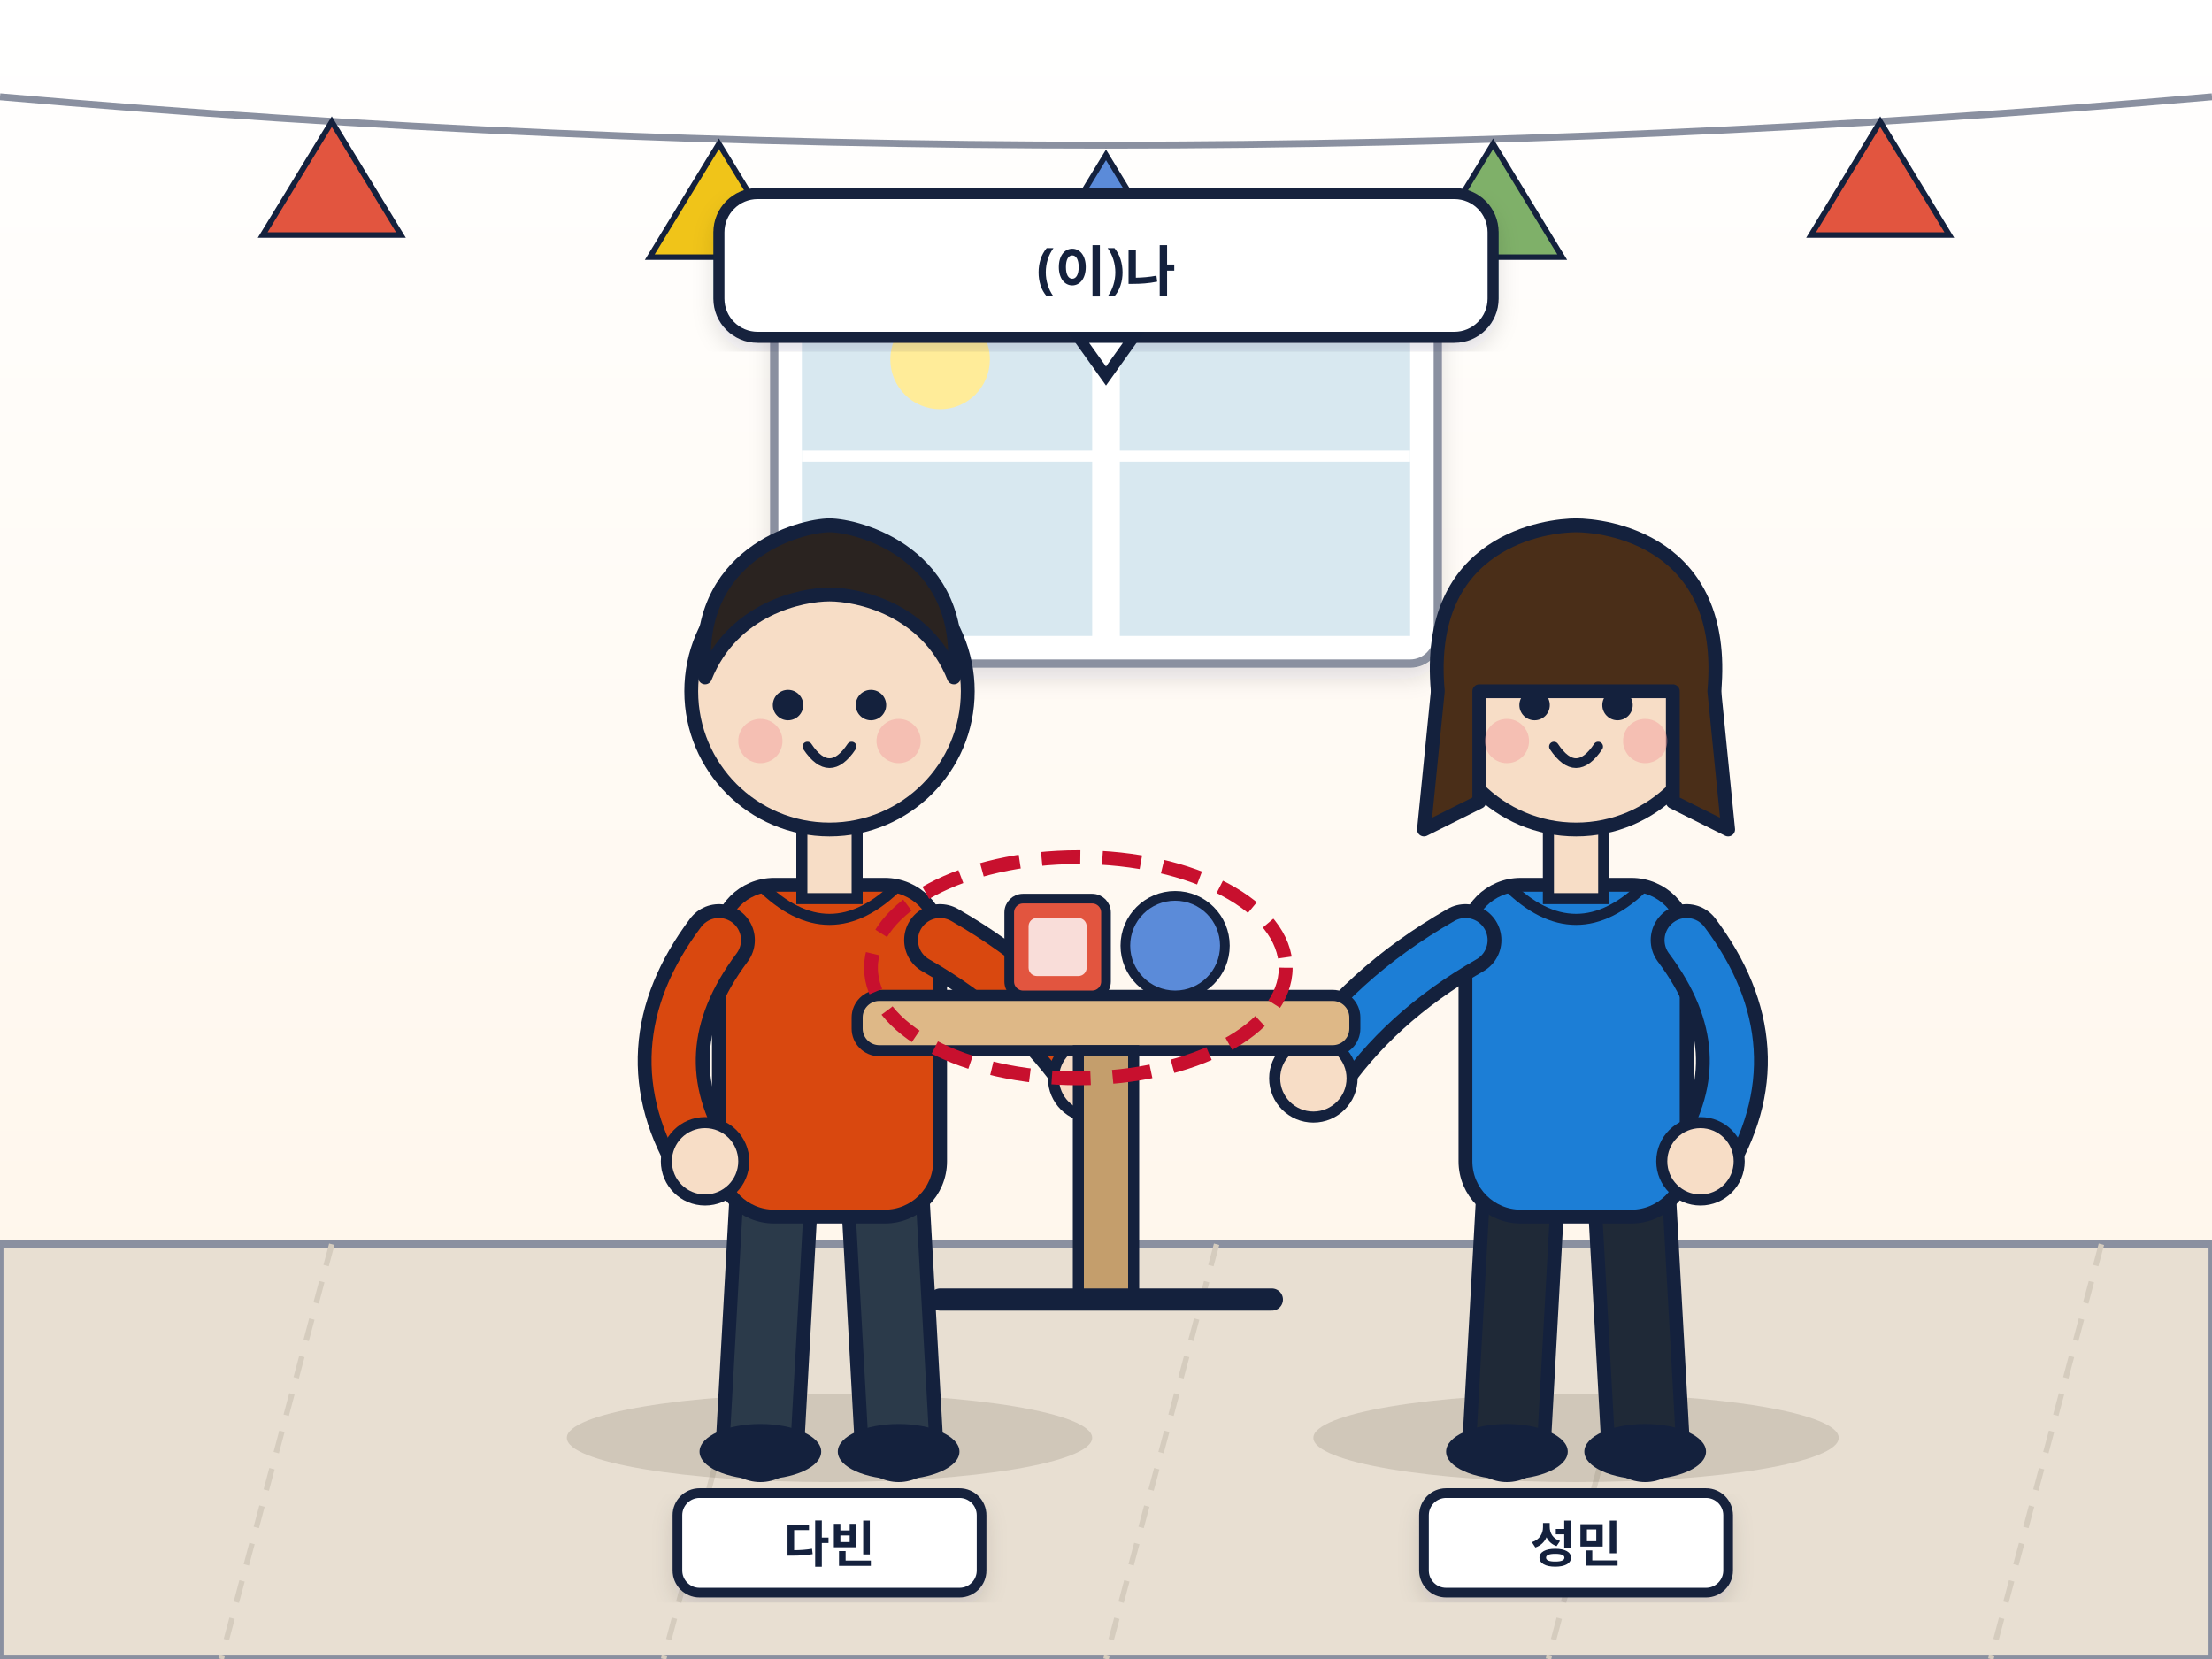
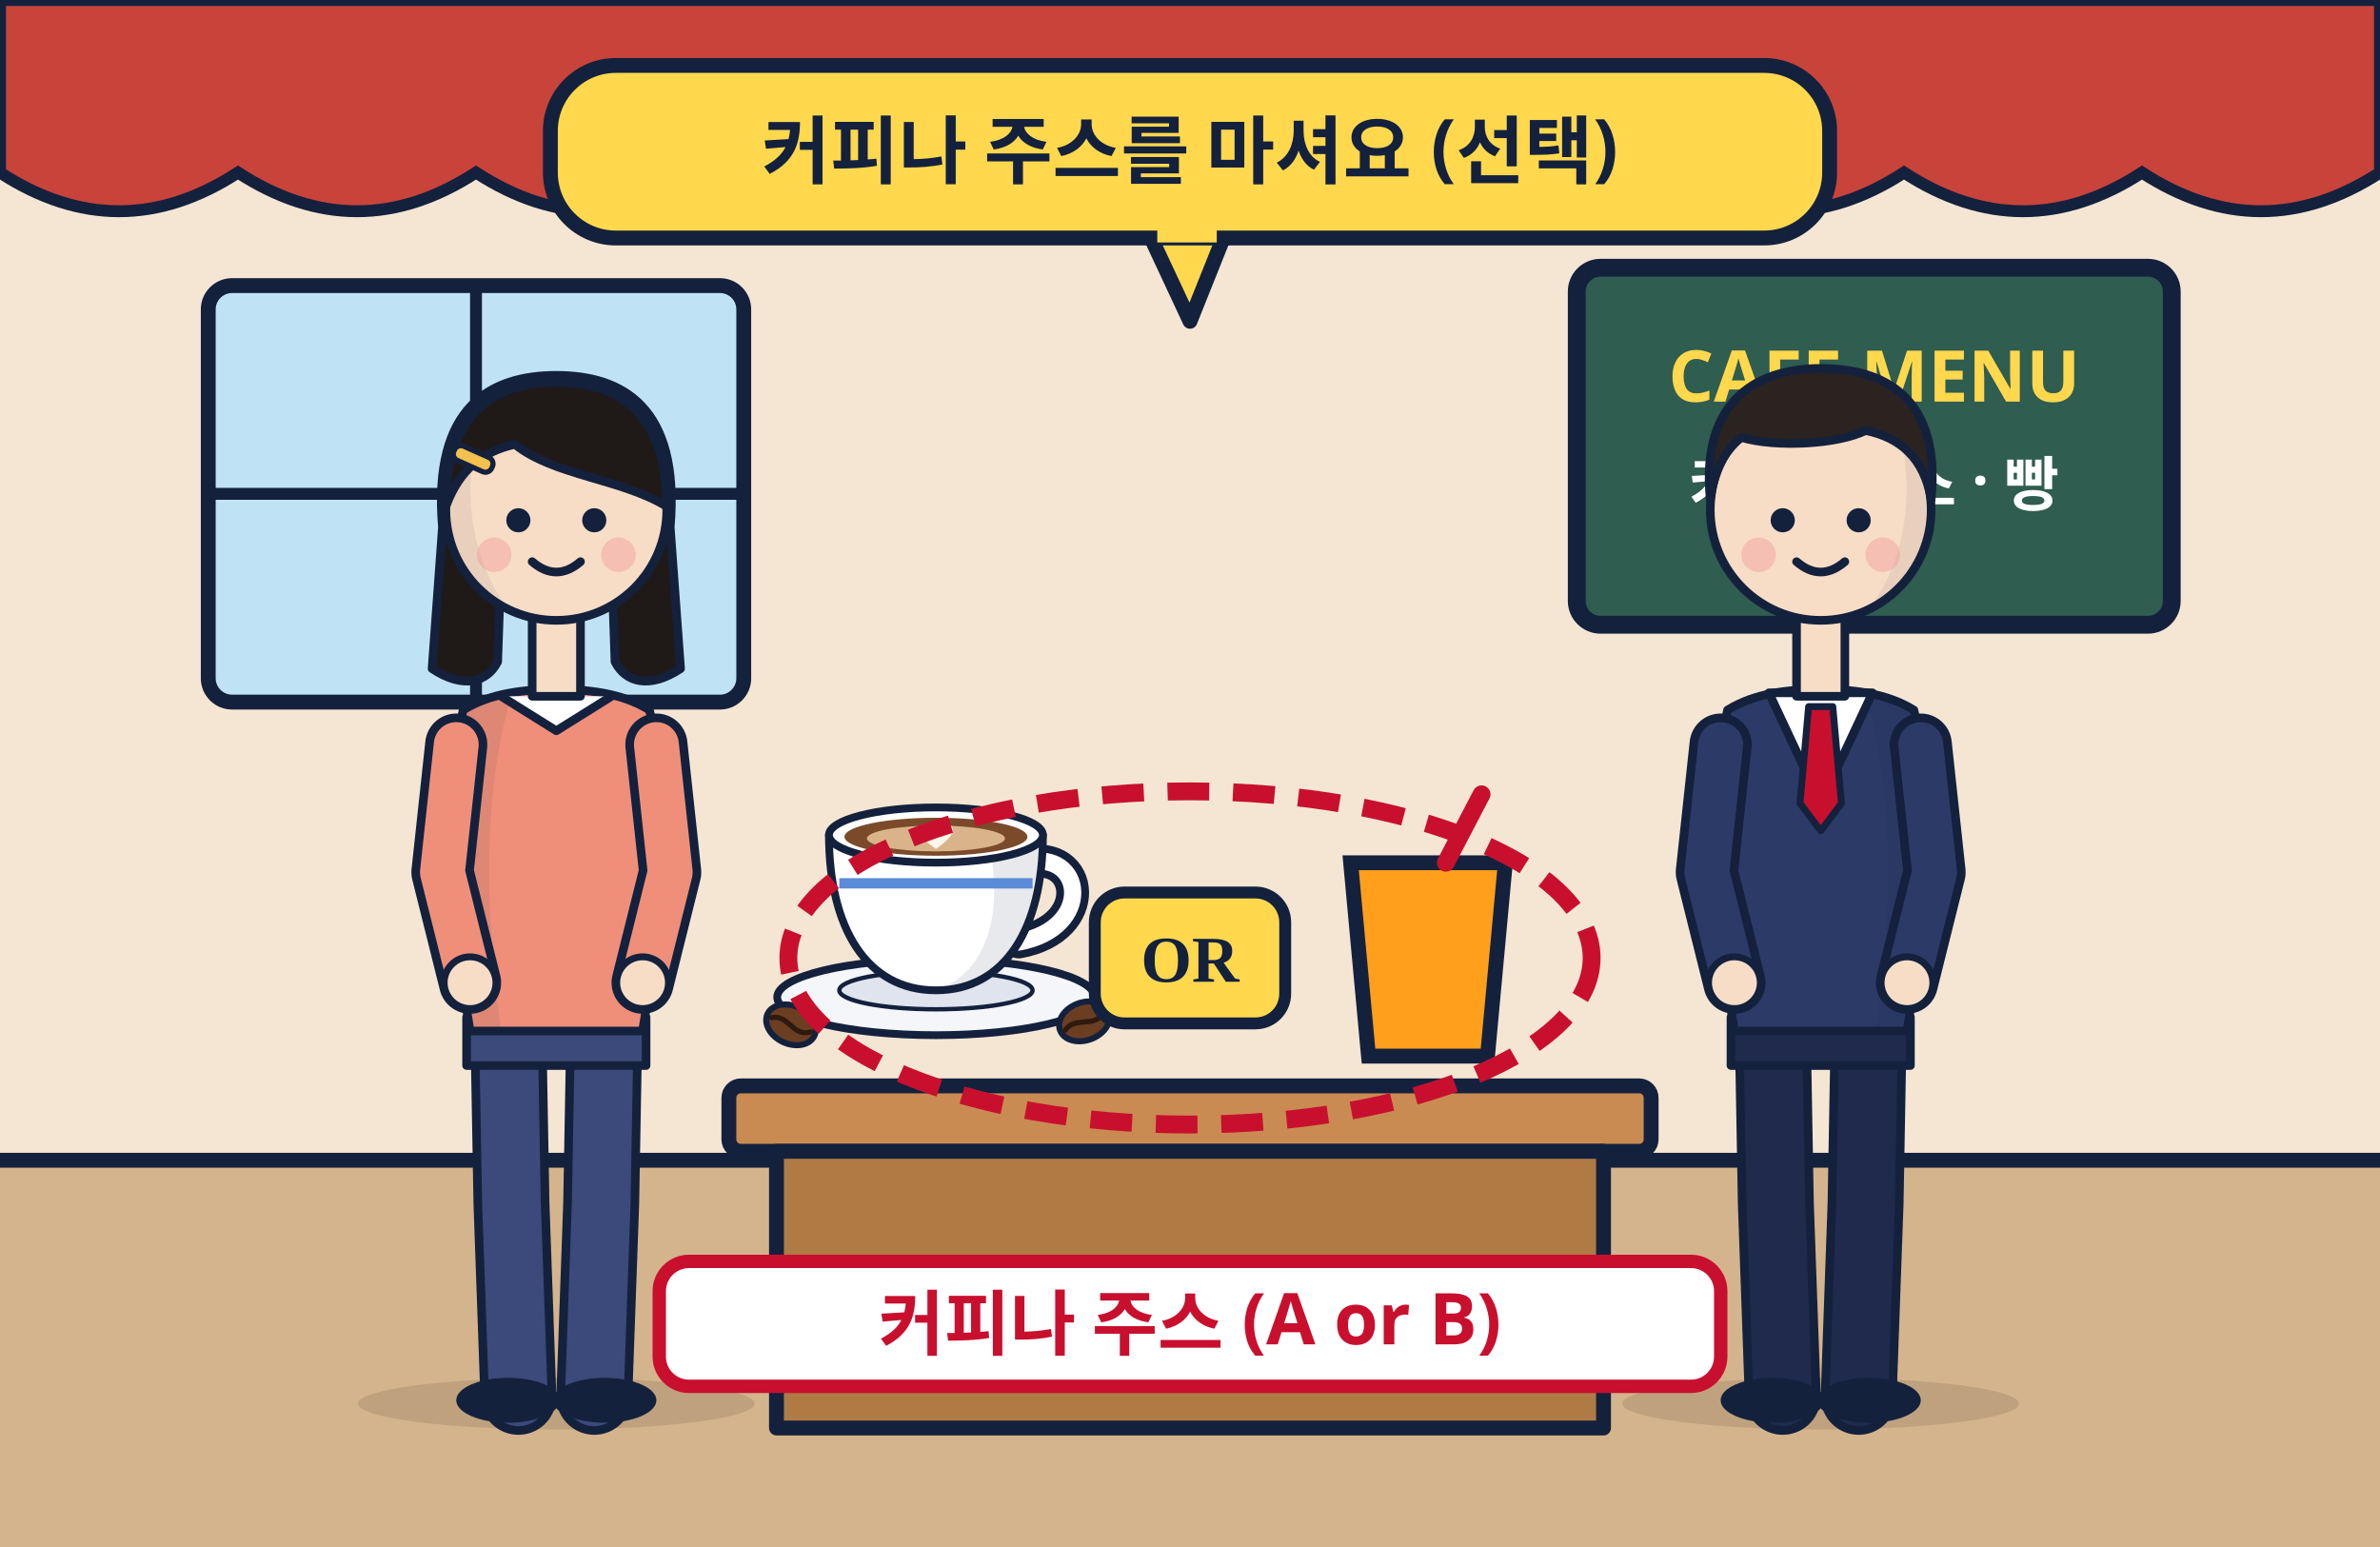
- <svg xmlns="http://www.w3.org/2000/svg" viewBox="0 0 800 600">
-   <defs>
-     <linearGradient id="bgGrad18" x1="0" y1="0" x2="0" y2="1">
-       <stop offset="0%" stop-color="#ffffff" />
-       <stop offset="100%" stop-color="#fff4e6" />
-     </linearGradient>
-     <filter id="shadow18" x="-10%" y="-10%" width="120%" height="120%">
-       <feDropShadow dx="0" dy="4" stdDeviation="4" flood-color="#14213d" flood-opacity="0.12" />
-     </filter>
-   </defs>
-   <g class="bg" data-bg="dessert_cafe">
-     <rect width="800" height="600" fill="url(#bgGrad18)" />
-     <path d="M0 450 L800 450 L800 600 L0 600 Z" fill="#e8dfd2" stroke="#8a90a0" stroke-width="2.5" />
-     <path d="M0 450 L800 450" stroke="#8a90a0" stroke-width="3" />
-     <path d="M120 450 L80 600 M280 450 L240 600 M440 450 L400 600 M600 450 L560 600 M760 450 L720 600" stroke="#d5ccbe" stroke-width="2" stroke-dasharray="8 6" />
-     <path d="M0 35 Q400 70 800 35" fill="none" stroke="#8a90a0" stroke-width="2.5" />
-     <polygon points="120,44 145,85 95,85" fill="#e2553f" stroke="#14213d" stroke-width="2" />
-     <polygon points="260,52 285,93 235,93" fill="#f0c419" stroke="#14213d" stroke-width="2" />
-     <polygon points="400,56 425,97 375,97" fill="#5b8bd9" stroke="#14213d" stroke-width="2" />
-     <polygon points="540,52 565,93 515,93" fill="#7fb069" stroke="#14213d" stroke-width="2" />
-     <polygon points="680,44 705,85 655,85" fill="#e2553f" stroke="#14213d" stroke-width="2" />
-     <rect x="280" y="90" width="240" height="150" rx="10" fill="#ffffff" stroke="#8a90a0" stroke-width="3" filter="url(#shadow18)" />
-     <rect x="290" y="100" width="105" height="130" fill="#d8e8f0" />
-     <rect x="405" y="100" width="105" height="130" fill="#d8e8f0" />
-     <path d="M290 165 H510 M400 100 V230" stroke="#ffffff" stroke-width="4" />
-     <circle cx="340" cy="130" r="18" fill="#ffec99" />
+ <svg xmlns="http://www.w3.org/2000/svg" viewBox="0 0 800 520">
+   <rect width="800" height="520" fill="#f5e6d3" />
+   <rect y="390" width="800" height="130" fill="#d4b48c" />
+   <path d="M0 390 H800" stroke="#14213d" stroke-width="5" />
+   <path d="M0 0 H800 V58 Q760 84 720 58 Q680 84 640 58 Q600 84 560 58 Q520 84 480 58 Q440 84 400 58 Q360 84 320 58 Q280 84 240 58 Q200 84 160 58 Q120 84 80 58 Q40 84 0 58 Z" fill="#c8433a" stroke="#14213d" stroke-width="4" />
+   <rect x="70" y="96" width="180" height="140" rx="8" fill="#bfe3f5" stroke="#14213d" stroke-width="5" />
+   <path d="M160 96 V236 M70 166 H250" stroke="#14213d" stroke-width="4" />
+   <rect x="530" y="90" width="200" height="120" rx="8" fill="#2f5d50" stroke="#14213d" stroke-width="6" />
+   <text x="630" y="135" font-size="24" font-weight="900" fill="#ffd84d" text-anchor="middle" font-family="'Noto Sans KR',sans-serif">CAFE MENU</text>
+   <text x="630" y="170" font-size="20" font-weight="800" fill="#fff" text-anchor="middle" font-family="'Noto Sans KR',sans-serif">커피 · 주스 · 빵</text>
+   <ellipse cx="187.0" cy="471.8" rx="66.7" ry="8.7" fill="#3a3020" opacity="0.14" />
+   <g class="fig" transform="translate(100 96) scale(0.58)">
+     <g transform="translate(300 0) scale(-1 1)">
+       <path d="M122 420 L124 532 L128 644" fill="none" stroke="#14213d" stroke-width="44" stroke-linecap="round" stroke-linejoin="round" />
+       <path d="M122 420 L124 532 L128 644" fill="none" stroke="#3b4a7a" stroke-width="34" stroke-linecap="round" stroke-linejoin="round" />
+       <ellipse cx="122" cy="646" rx="30" ry="13" fill="#14213d" />
+       <path d="M178 420 L176 532 L172 644" fill="none" stroke="#14213d" stroke-width="44" stroke-linecap="round" stroke-linejoin="round" />
+       <path d="M178 420 L176 532 L172 644" fill="none" stroke="#3b4a7a" stroke-width="34" stroke-linecap="round" stroke-linejoin="round" />
+       <ellipse cx="178" cy="646" rx="30" ry="13" fill="#14213d" />
+       <path d="M98 424 H202 V452 H98 Z" fill="#3b4a7a" stroke="#14213d" stroke-width="5" stroke-linejoin="round" />
+       <g transform="translate(150 236) scale(1) translate(-150 -236)">
+         <path d="M84 140 C78 70 112 52 150 52 C188 52 222 70 216 140 L222 222 C204 234 190 230 184 218 L182 160 L118 160 L116 218 C110 230 96 234 78 222 Z" fill="#1f1a18" stroke="#14213d" stroke-width="5" stroke-linejoin="round" stroke-linecap="round" />
+       </g>
+       <g transform="translate(150 236) scale(1) translate(-150 -236)">
+         <path d="M96 246 C112 236 132 234 150 234 C168 234 188 236 204 246 C214 290 212 360 200 432 L100 432 C88 360 86 290 96 246 Z" fill="#ef8f7a" stroke="#14213d" stroke-width="5" stroke-linejoin="round" stroke-linecap="round" />
+         <path d="M176 238 C190 240 200 243 204 246 C214 290 212 360 200 432 L182 432 C192 360 192 290 176 238 Z" fill="#14213d" opacity="0.08" />
+         <path d="M118 238 L150 258 L182 238" fill="#fff" stroke="#14213d" stroke-width="5" stroke-linejoin="round" stroke-linecap="round" />
+       </g>
+       <g transform="translate(150 236) scale(1) translate(-150 -236)">
+         <rect x="136" y="186" width="28" height="52" fill="#f7ddc6" stroke="#14213d" stroke-width="5" stroke-linejoin="round" stroke-linecap="round" />
+         <circle cx="150" cy="130" r="64" fill="#f7ddc6" stroke="#14213d" stroke-width="5" stroke-linejoin="round" stroke-linecap="round" />
+         <path d="M196 86 C222 120 214 172 176 190 C200 160 204 120 196 86 Z" fill="#14213d" opacity="0.07" />
+         <path d="M86 128 C86 70 118 56 150 56 C182 56 214 70 214 128 C206 106 192 96 174 92 C152 110 112 112 86 128 Z" fill="#1f1a18" stroke="#14213d" stroke-width="5" stroke-linejoin="round" stroke-linecap="round" />
+         <rect x="186" y="96" width="24" height="9" rx="4" fill="#f2c14e" stroke="#14213d" stroke-width="3" stroke-linejoin="round" stroke-linecap="round" transform="rotate(-24 198 100)" />
+         <circle cx="128" cy="136" r="7" fill="#14213d" />
+         <circle cx="172" cy="136" r="7" fill="#14213d" />
+         <circle cx="114" cy="156" r="10" fill="#f19c9c" opacity="0.45" />
+         <circle cx="186" cy="156" r="10" fill="#f19c9c" opacity="0.45" />
+         <path d="M136 160 Q150 172 164 160" fill="none" stroke="#14213d" stroke-width="5" stroke-linecap="round" />
+       </g>
+       <path d="M92 266 L84 340 L100 404" fill="none" stroke="#14213d" stroke-width="36" stroke-linecap="round" stroke-linejoin="round" />
+       <path d="M92 266 L84 340 L100 404" fill="none" stroke="#ef8f7a" stroke-width="26" stroke-linecap="round" stroke-linejoin="round" />
+       <circle cx="100" cy="404" r="15" fill="#f7ddc6" stroke="#14213d" stroke-width="4" />
+       <path d="M208 266 L216 340 L200 404" fill="none" stroke="#14213d" stroke-width="36" stroke-linecap="round" stroke-linejoin="round" />
+       <path d="M208 266 L216 340 L200 404" fill="none" stroke="#ef8f7a" stroke-width="26" stroke-linecap="round" stroke-linejoin="round" />
+       <circle cx="200" cy="404" r="15" fill="#f7ddc6" stroke="#14213d" stroke-width="4" />
+     </g>
  </g>
-   <ellipse cx="300" cy="520" rx="95" ry="16" fill="#3a3020" opacity="0.14" />
-   <ellipse cx="570" cy="520" rx="95" ry="16" fill="#3a3020" opacity="0.14" />
-   <g class="fig" transform="translate(210, 150)">
-     <path d="M70 280 L65 370" stroke="#14213d" stroke-width="32" stroke-linecap="round" />
-     <path d="M70 280 L65 370" stroke="#2b3a4a" stroke-width="22" stroke-linecap="round" />
-     <ellipse cx="65" cy="375" rx="22" ry="10" fill="#14213d" />
-     <path d="M110 280 L115 370" stroke="#14213d" stroke-width="32" stroke-linecap="round" />
-     <path d="M110 280 L115 370" stroke="#2b3a4a" stroke-width="22" stroke-linecap="round" />
-     <ellipse cx="115" cy="375" rx="22" ry="10" fill="#14213d" />
-     <rect x="50" y="170" width="80" height="120" rx="20" fill="#d9480f" stroke="#14213d" stroke-width="5" stroke-linejoin="round" />
-     <path d="M65 170 Q90 195 115 170" fill="none" stroke="#14213d" stroke-width="4" />
-     <path d="M50 190 Q20 230 45 270" fill="none" stroke="#14213d" stroke-width="26" stroke-linecap="round" />
-     <path d="M50 190 Q20 230 45 270" fill="none" stroke="#d9480f" stroke-width="16" stroke-linecap="round" />
-     <circle cx="45" cy="270" r="14" fill="#f7ddc6" stroke="#14213d" stroke-width="4" />
-     <path d="M130 190 Q165 210 185 240" fill="none" stroke="#14213d" stroke-width="26" stroke-linecap="round" />
-     <path d="M130 190 Q165 210 185 240" fill="none" stroke="#d9480f" stroke-width="16" stroke-linecap="round" />
-     <circle cx="185" cy="240" r="14" fill="#f7ddc6" stroke="#14213d" stroke-width="4" />
-     <rect x="80" y="145" width="20" height="30" fill="#f7ddc6" stroke="#14213d" stroke-width="4" />
-     <circle cx="90" cy="100" r="50" fill="#f7ddc6" stroke="#14213d" stroke-width="5" />
-     <path d="M45 95 C40 50 80 40 90 40 C100 40 140 50 135 95 C125 70 100 65 90 65 C80 65 55 70 45 95 Z" fill="#2a2320" stroke="#14213d" stroke-width="5" stroke-linejoin="round" />
-     <circle cx="75" cy="105" r="5.5" fill="#14213d" />
-     <circle cx="105" cy="105" r="5.5" fill="#14213d" />
-     <circle cx="65" cy="118" r="8" fill="#f19c9c" opacity="0.45" />
-     <circle cx="115" cy="118" r="8" fill="#f19c9c" opacity="0.45" />
-     <path d="M82 120 Q90 132 98 120" fill="none" stroke="#14213d" stroke-width="3.5" stroke-linecap="round" />
+   <ellipse cx="612.0" cy="471.8" rx="66.7" ry="8.7" fill="#3a3020" opacity="0.14" />
+   <g class="fig" transform="translate(525 96) scale(0.58)">
+     <path d="M122 420 L124 532 L128 644" fill="none" stroke="#14213d" stroke-width="44" stroke-linecap="round" stroke-linejoin="round" />
+     <path d="M122 420 L124 532 L128 644" fill="none" stroke="#1f2a4d" stroke-width="34" stroke-linecap="round" stroke-linejoin="round" />
+     <ellipse cx="122" cy="646" rx="30" ry="13" fill="#14213d" />
+     <path d="M178 420 L176 532 L172 644" fill="none" stroke="#14213d" stroke-width="44" stroke-linecap="round" stroke-linejoin="round" />
+     <path d="M178 420 L176 532 L172 644" fill="none" stroke="#1f2a4d" stroke-width="34" stroke-linecap="round" stroke-linejoin="round" />
+     <ellipse cx="178" cy="646" rx="30" ry="13" fill="#14213d" />
+     <path d="M98 424 H202 V452 H98 Z" fill="#1f2a4d" stroke="#14213d" stroke-width="5" stroke-linejoin="round" />
+     <g transform="translate(150 236) scale(1) translate(-150 -236)" />
+     <g transform="translate(150 236) scale(1) translate(-150 -236)">
+       <path d="M96 246 C112 236 132 234 150 234 C168 234 188 236 204 246 C214 290 212 360 200 432 L100 432 C88 360 86 290 96 246 Z" fill="#2b3a67" stroke="#14213d" stroke-width="5" stroke-linejoin="round" stroke-linecap="round" />
+       <path d="M176 238 C190 240 200 243 204 246 C214 290 212 360 200 432 L182 432 C192 360 192 290 176 238 Z" fill="#14213d" opacity="0.08" />
+       <path d="M120 236 L150 300 L180 236 Z" fill="#fff" stroke="#14213d" stroke-width="5" stroke-linejoin="round" />
+       <path d="M143 244 H157 L162 300 L150 316 L138 300 Z" fill="#c8102e" stroke="#14213d" stroke-width="4" stroke-linejoin="round" />
+     </g>
+     <g transform="translate(150 236) scale(1) translate(-150 -236)">
+       <rect x="136" y="186" width="28" height="52" fill="#f7ddc6" stroke="#14213d" stroke-width="5" stroke-linejoin="round" stroke-linecap="round" />
+       <circle cx="150" cy="130" r="64" fill="#f7ddc6" stroke="#14213d" stroke-width="5" stroke-linejoin="round" stroke-linecap="round" />
+       <path d="M196 86 C222 120 214 172 176 190 C200 160 204 120 196 86 Z" fill="#14213d" opacity="0.07" />
+       <path d="M86 124 C80 64 116 48 150 48 C186 48 220 64 214 124 C210 100 196 88 176 84 C160 92 124 94 104 88 C94 96 88 108 86 124 Z" fill="#2a2320" stroke="#14213d" stroke-width="5" stroke-linejoin="round" />
+       <circle cx="128" cy="136" r="7" fill="#14213d" />
+       <circle cx="172" cy="136" r="7" fill="#14213d" />
+       <circle cx="114" cy="156" r="10" fill="#f19c9c" opacity="0.45" />
+       <circle cx="186" cy="156" r="10" fill="#f19c9c" opacity="0.45" />
+       <path d="M136 160 Q150 172 164 160" fill="none" stroke="#14213d" stroke-width="5" stroke-linecap="round" />
+     </g>
+     <path d="M92 266 L84 340 L100 404" fill="none" stroke="#14213d" stroke-width="36" stroke-linecap="round" stroke-linejoin="round" />
+     <path d="M92 266 L84 340 L100 404" fill="none" stroke="#2b3a67" stroke-width="26" stroke-linecap="round" stroke-linejoin="round" />
+     <circle cx="100" cy="404" r="15" fill="#f7ddc6" stroke="#14213d" stroke-width="4" />
+     <path d="M208 266 L216 340 L200 404" fill="none" stroke="#14213d" stroke-width="36" stroke-linecap="round" stroke-linejoin="round" />
+     <path d="M208 266 L216 340 L200 404" fill="none" stroke="#2b3a67" stroke-width="26" stroke-linecap="round" stroke-linejoin="round" />
+     <circle cx="200" cy="404" r="15" fill="#f7ddc6" stroke="#14213d" stroke-width="4" />
  </g>
-   <g class="fig" transform="translate(480, 150)">
-     <path d="M70 280 L65 370" stroke="#14213d" stroke-width="32" stroke-linecap="round" />
-     <path d="M70 280 L65 370" stroke="#1f2937" stroke-width="22" stroke-linecap="round" />
-     <ellipse cx="65" cy="375" rx="22" ry="10" fill="#14213d" />
-     <path d="M110 280 L115 370" stroke="#14213d" stroke-width="32" stroke-linecap="round" />
-     <path d="M110 280 L115 370" stroke="#1f2937" stroke-width="22" stroke-linecap="round" />
-     <ellipse cx="115" cy="375" rx="22" ry="10" fill="#14213d" />
-     <rect x="50" y="170" width="80" height="120" rx="20" fill="#1c7ed6" stroke="#14213d" stroke-width="5" stroke-linejoin="round" />
-     <path d="M65 170 Q90 195 115 170" fill="none" stroke="#14213d" stroke-width="4" />
-     <path d="M50 190 Q15 210 -5 240" fill="none" stroke="#14213d" stroke-width="26" stroke-linecap="round" />
-     <path d="M50 190 Q15 210 -5 240" fill="none" stroke="#1c7ed6" stroke-width="16" stroke-linecap="round" />
-     <circle cx="-5" cy="240" r="14" fill="#f7ddc6" stroke="#14213d" stroke-width="4" />
-     <path d="M130 190 Q160 230 135 270" fill="none" stroke="#14213d" stroke-width="26" stroke-linecap="round" />
-     <path d="M130 190 Q160 230 135 270" fill="none" stroke="#1c7ed6" stroke-width="16" stroke-linecap="round" />
-     <circle cx="135" cy="270" r="14" fill="#f7ddc6" stroke="#14213d" stroke-width="4" />
-     <rect x="80" y="145" width="20" height="30" fill="#f7ddc6" stroke="#14213d" stroke-width="4" />
-     <circle cx="90" cy="100" r="50" fill="#f7ddc6" stroke="#14213d" stroke-width="5" />
-     <path d="M40 100 C35 45 80 40 90 40 C100 40 145 45 140 100 L145 150 L125 140 L125 100 L55 100 L55 140 L35 150 Z" fill="#4a2e18" stroke="#14213d" stroke-width="5" stroke-linejoin="round" />
-     <circle cx="75" cy="105" r="5.5" fill="#14213d" />
-     <circle cx="105" cy="105" r="5.5" fill="#14213d" />
-     <circle cx="65" cy="118" r="8" fill="#f19c9c" opacity="0.45" />
-     <circle cx="115" cy="118" r="8" fill="#f19c9c" opacity="0.45" />
-     <path d="M82 120 Q90 132 98 120" fill="none" stroke="#14213d" stroke-width="3.5" stroke-linecap="round" />
+   <g>
+     <rect x="245" y="365" width="310" height="22" rx="4" fill="#c98b52" stroke="#14213d" stroke-width="5" stroke-linejoin="round" />
+     <rect x="261" y="387" width="278" height="93" fill="#b07a45" stroke="#14213d" stroke-width="5" stroke-linejoin="round" />
  </g>
-   <g class="props" transform="translate(350, 360)">
-     <rect x="-40" y="0" width="180" height="20" rx="8" fill="#deb887" stroke="#14213d" stroke-width="4" />
-     <rect x="40" y="20" width="20" height="90" fill="#c49e6c" stroke="#14213d" stroke-width="4" />
-     <path d="M-10 110 H110" stroke="#14213d" stroke-width="8" stroke-linecap="round" />
-     <rect x="15" y="-35" width="35" height="35" rx="5" fill="#e2553f" stroke="#14213d" stroke-width="3.5" />
-     <rect x="22" y="-28" width="21" height="21" rx="3" fill="#ffffff" opacity="0.8" />
-     <circle cx="75" cy="-18" r="18" fill="#5b8bd9" stroke="#14213d" stroke-width="3.5" />
+   <g transform="translate(245 225) scale(0.58)">
+     <ellipse cx="120" cy="190" rx="92" ry="22" fill="#f4f6fa" stroke="#14213d" stroke-width="4.5" stroke-linejoin="round" stroke-linecap="round" />
+     <ellipse cx="120" cy="186" rx="56" ry="11" fill="#dfe4ee" stroke="#14213d" stroke-width="2.5" stroke-linejoin="round" stroke-linecap="round" />
+     <path d="M172 112 C206 104 212 150 168 158" fill="none" stroke="#14213d" stroke-width="19" stroke-linecap="round" />
+     <path d="M172 112 C206 104 212 150 168 158" fill="none" stroke="#fff" stroke-width="10" stroke-linecap="round" />
+     <path d="M58 96 H182 C182 150 160 186 120 186 C80 186 58 150 58 96 Z" fill="#fff" stroke="#14213d" stroke-width="4.5" stroke-linejoin="round" stroke-linecap="round" />
+     <path d="M150 98 H182 C182 150 160 186 120 186 C150 176 160 140 150 98 Z" fill="#14213d" opacity="0.1" />
+     <path d="M64 124 H176" stroke="#5b8bd9" stroke-width="6" />
+     <ellipse cx="120" cy="96" rx="62" ry="16" fill="#fff" stroke="#14213d" stroke-width="4.5" stroke-linejoin="round" stroke-linecap="round" />
+     <ellipse cx="120" cy="97" rx="53" ry="11" fill="#7a4a2a" />
+     <ellipse cx="120" cy="98" rx="40" ry="7.5" fill="#d9b48a" />
+     <path d="M120 104 C108 96 108 90 114 90 C118 90 120 94 120 94 C120 94 122 90 126 90 C132 90 132 96 120 104 Z" fill="#fff6ea" />
+     <g transform="translate(206 204) rotate(-20)">
+       <ellipse rx="15" ry="11" fill="#6b3e22" stroke="#14213d" stroke-width="3.5" stroke-linejoin="round" stroke-linecap="round" />
+       <path d="M-12 1 C-4 -5 4 6 12 -1" fill="none" stroke="#2e1a0e" stroke-width="3" stroke-linecap="round" />
+     </g>
+     <g transform="translate(36 206) rotate(25)">
+       <ellipse rx="15" ry="11" fill="#6b3e22" stroke="#14213d" stroke-width="3.5" stroke-linejoin="round" stroke-linecap="round" />
+       <path d="M-12 1 C-4 -5 4 6 12 -1" fill="none" stroke="#2e1a0e" stroke-width="3" stroke-linecap="round" />
+     </g>
  </g>
-   <ellipse class="red" cx="390" cy="350" rx="75" ry="40" fill="none" stroke="#c8102e" stroke-width="5" stroke-dasharray="14 8" />
-   <g class="sg" transform="translate(400, 70)">
-     <rect x="-140" y="0" width="280" height="52" rx="14" fill="#ffffff" stroke="#14213d" stroke-width="4" filter="url(#shadow18)" />
-     <polygon points="-10,52 10,52 0,66" fill="#ffffff" stroke="#14213d" stroke-width="4" />
-     <path d="-8 52 H8" stroke="#ffffff" stroke-width="6" />
-     <text class="tx" x="0" y="34" font-size="20" font-weight="900" fill="#14213d" text-anchor="middle" font-family="'Noto Sans KR','Malgun Gothic','Apple SD Gothic Neo',sans-serif">(이)나</text>
+   <g transform="translate(400 322)">
+     <rect x="-32" y="-22" width="64" height="44" rx="10" fill="#ffd84d" stroke="#14213d" stroke-width="4" />
+     <text x="0" y="8" font-size="22" font-weight="900" fill="#14213d" text-anchor="middle">OR</text>
+   </g>
+   <g transform="translate(480 325)">
+     <path d="M-26 -35 H26 L20 30 H-20 Z" fill="#ff9f1c" stroke="#14213d" stroke-width="5" />
+     <path d="M6 -35 L18 -58" stroke="#c8102e" stroke-width="6" stroke-linecap="round" />
+   </g>
+   <ellipse class="red" cx="400" cy="322" rx="135" ry="56" fill="none" stroke="#c8102e" stroke-width="6" stroke-dasharray="14 8" />
+   <g class="sg">
+     <path d="M386 78 L400 108 L412 78" fill="#ffd84d" stroke="#14213d" stroke-width="5" stroke-linejoin="round" stroke-linecap="round" />
+     <rect x="185" y="22" width="430" height="58" rx="22" fill="#ffd84d" stroke="#14213d" stroke-width="5" stroke-linejoin="round" stroke-linecap="round" />
+     <path d="M389 78 H409" stroke="#ffd84d" stroke-width="7" />
+     <text class="tx" x="400" y="59.75" font-size="25" font-weight="900" fill="#14213d" text-anchor="middle" font-family="'Noto Sans KR','Malgun Gothic','Apple SD Gothic Neo',sans-serif">커피나 주스를 마셔요 (선택)</text>
  </g>
  <g class="sg">
-     <rect x="245" y="540" width="110" height="36" rx="8" fill="#ffffff" stroke="#14213d" stroke-width="3.5" filter="url(#shadow18)" />
-     <text class="tx" x="300" y="565" font-size="18" font-weight="900" fill="#14213d" text-anchor="middle" font-family="'Noto Sans KR','Malgun Gothic','Apple SD Gothic Neo',sans-serif">다빈</text>
-   </g>
-   <g class="sg">
-     <rect x="515" y="540" width="110" height="36" rx="8" fill="#ffffff" stroke="#14213d" stroke-width="3.5" filter="url(#shadow18)" />
-     <text class="tx" x="570" y="565" font-size="18" font-weight="900" fill="#14213d" text-anchor="middle" font-family="'Noto Sans KR','Malgun Gothic','Apple SD Gothic Neo',sans-serif">성민</text>
+     <rect x="221.6" y="424.0" width="356.8" height="42" rx="10" fill="#fff" stroke="#c8102e" stroke-width="4.5" stroke-linejoin="round" stroke-linecap="round" />
+     <text class="tx" x="400" y="453.6" font-size="24" font-weight="900" fill="#c8102e" text-anchor="middle" font-family="'Noto Sans KR','Malgun Gothic','Apple SD Gothic Neo',sans-serif">커피나 주스 (A or B)</text>
  </g>
</svg>
